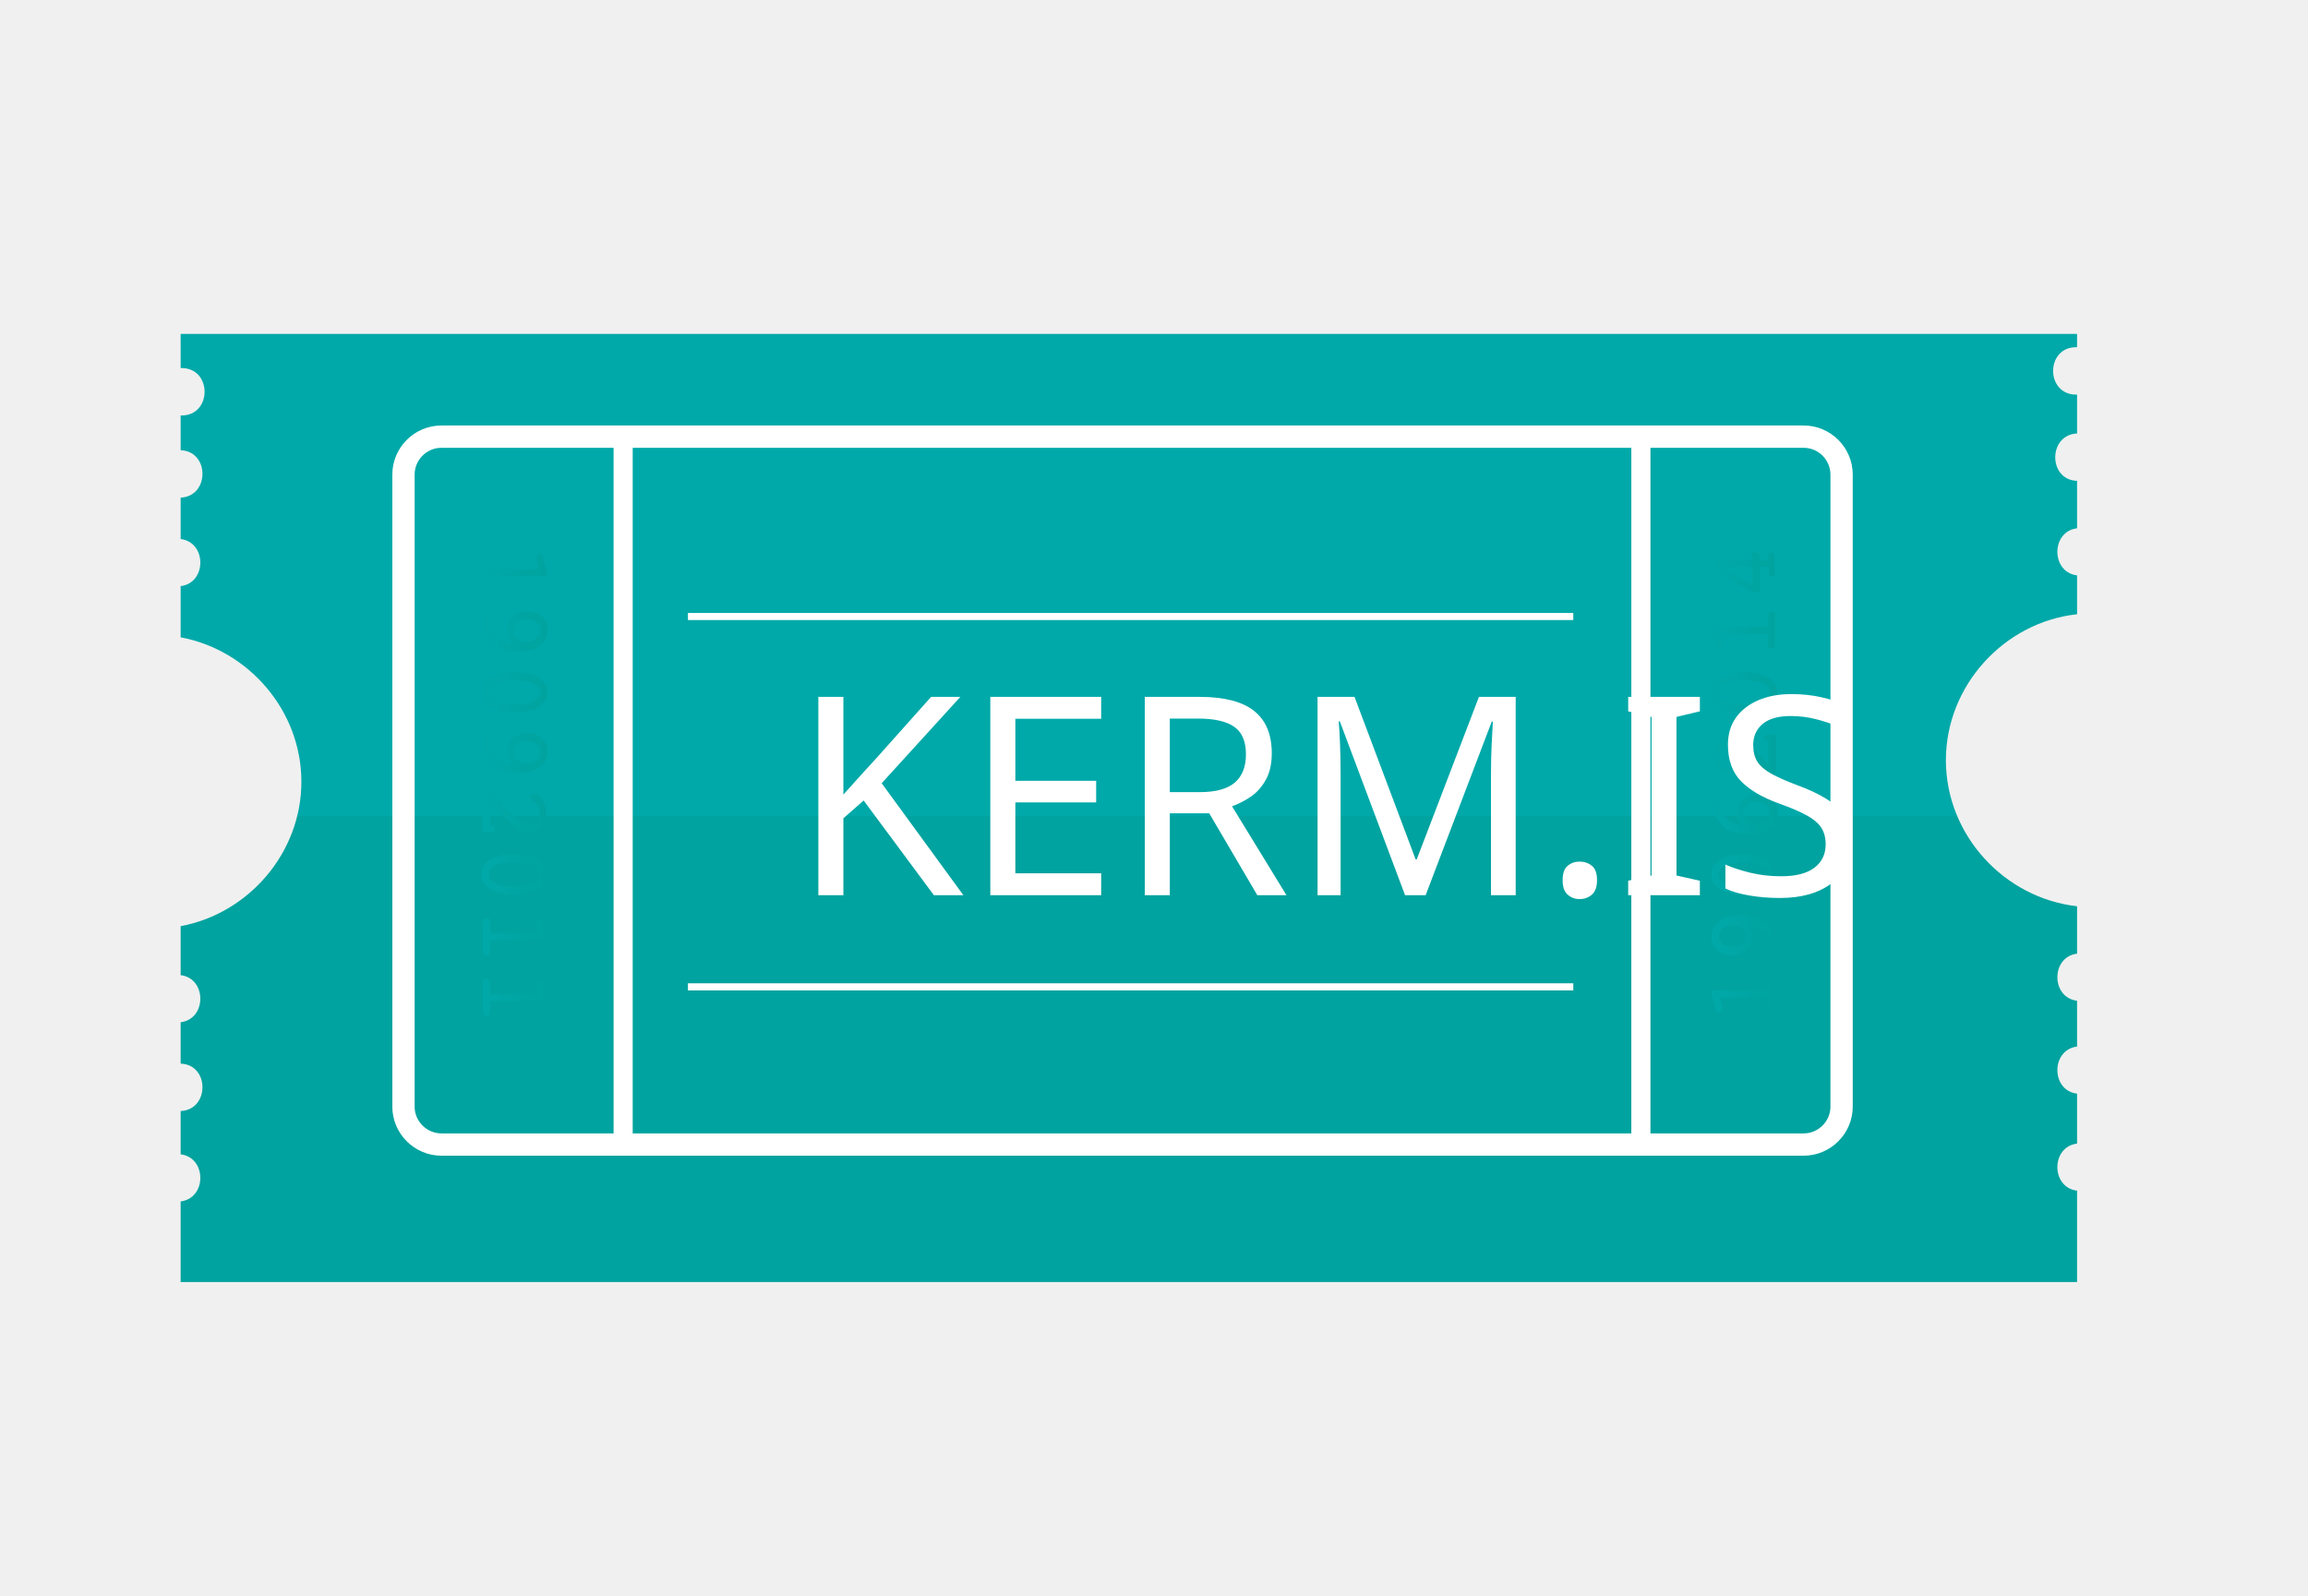
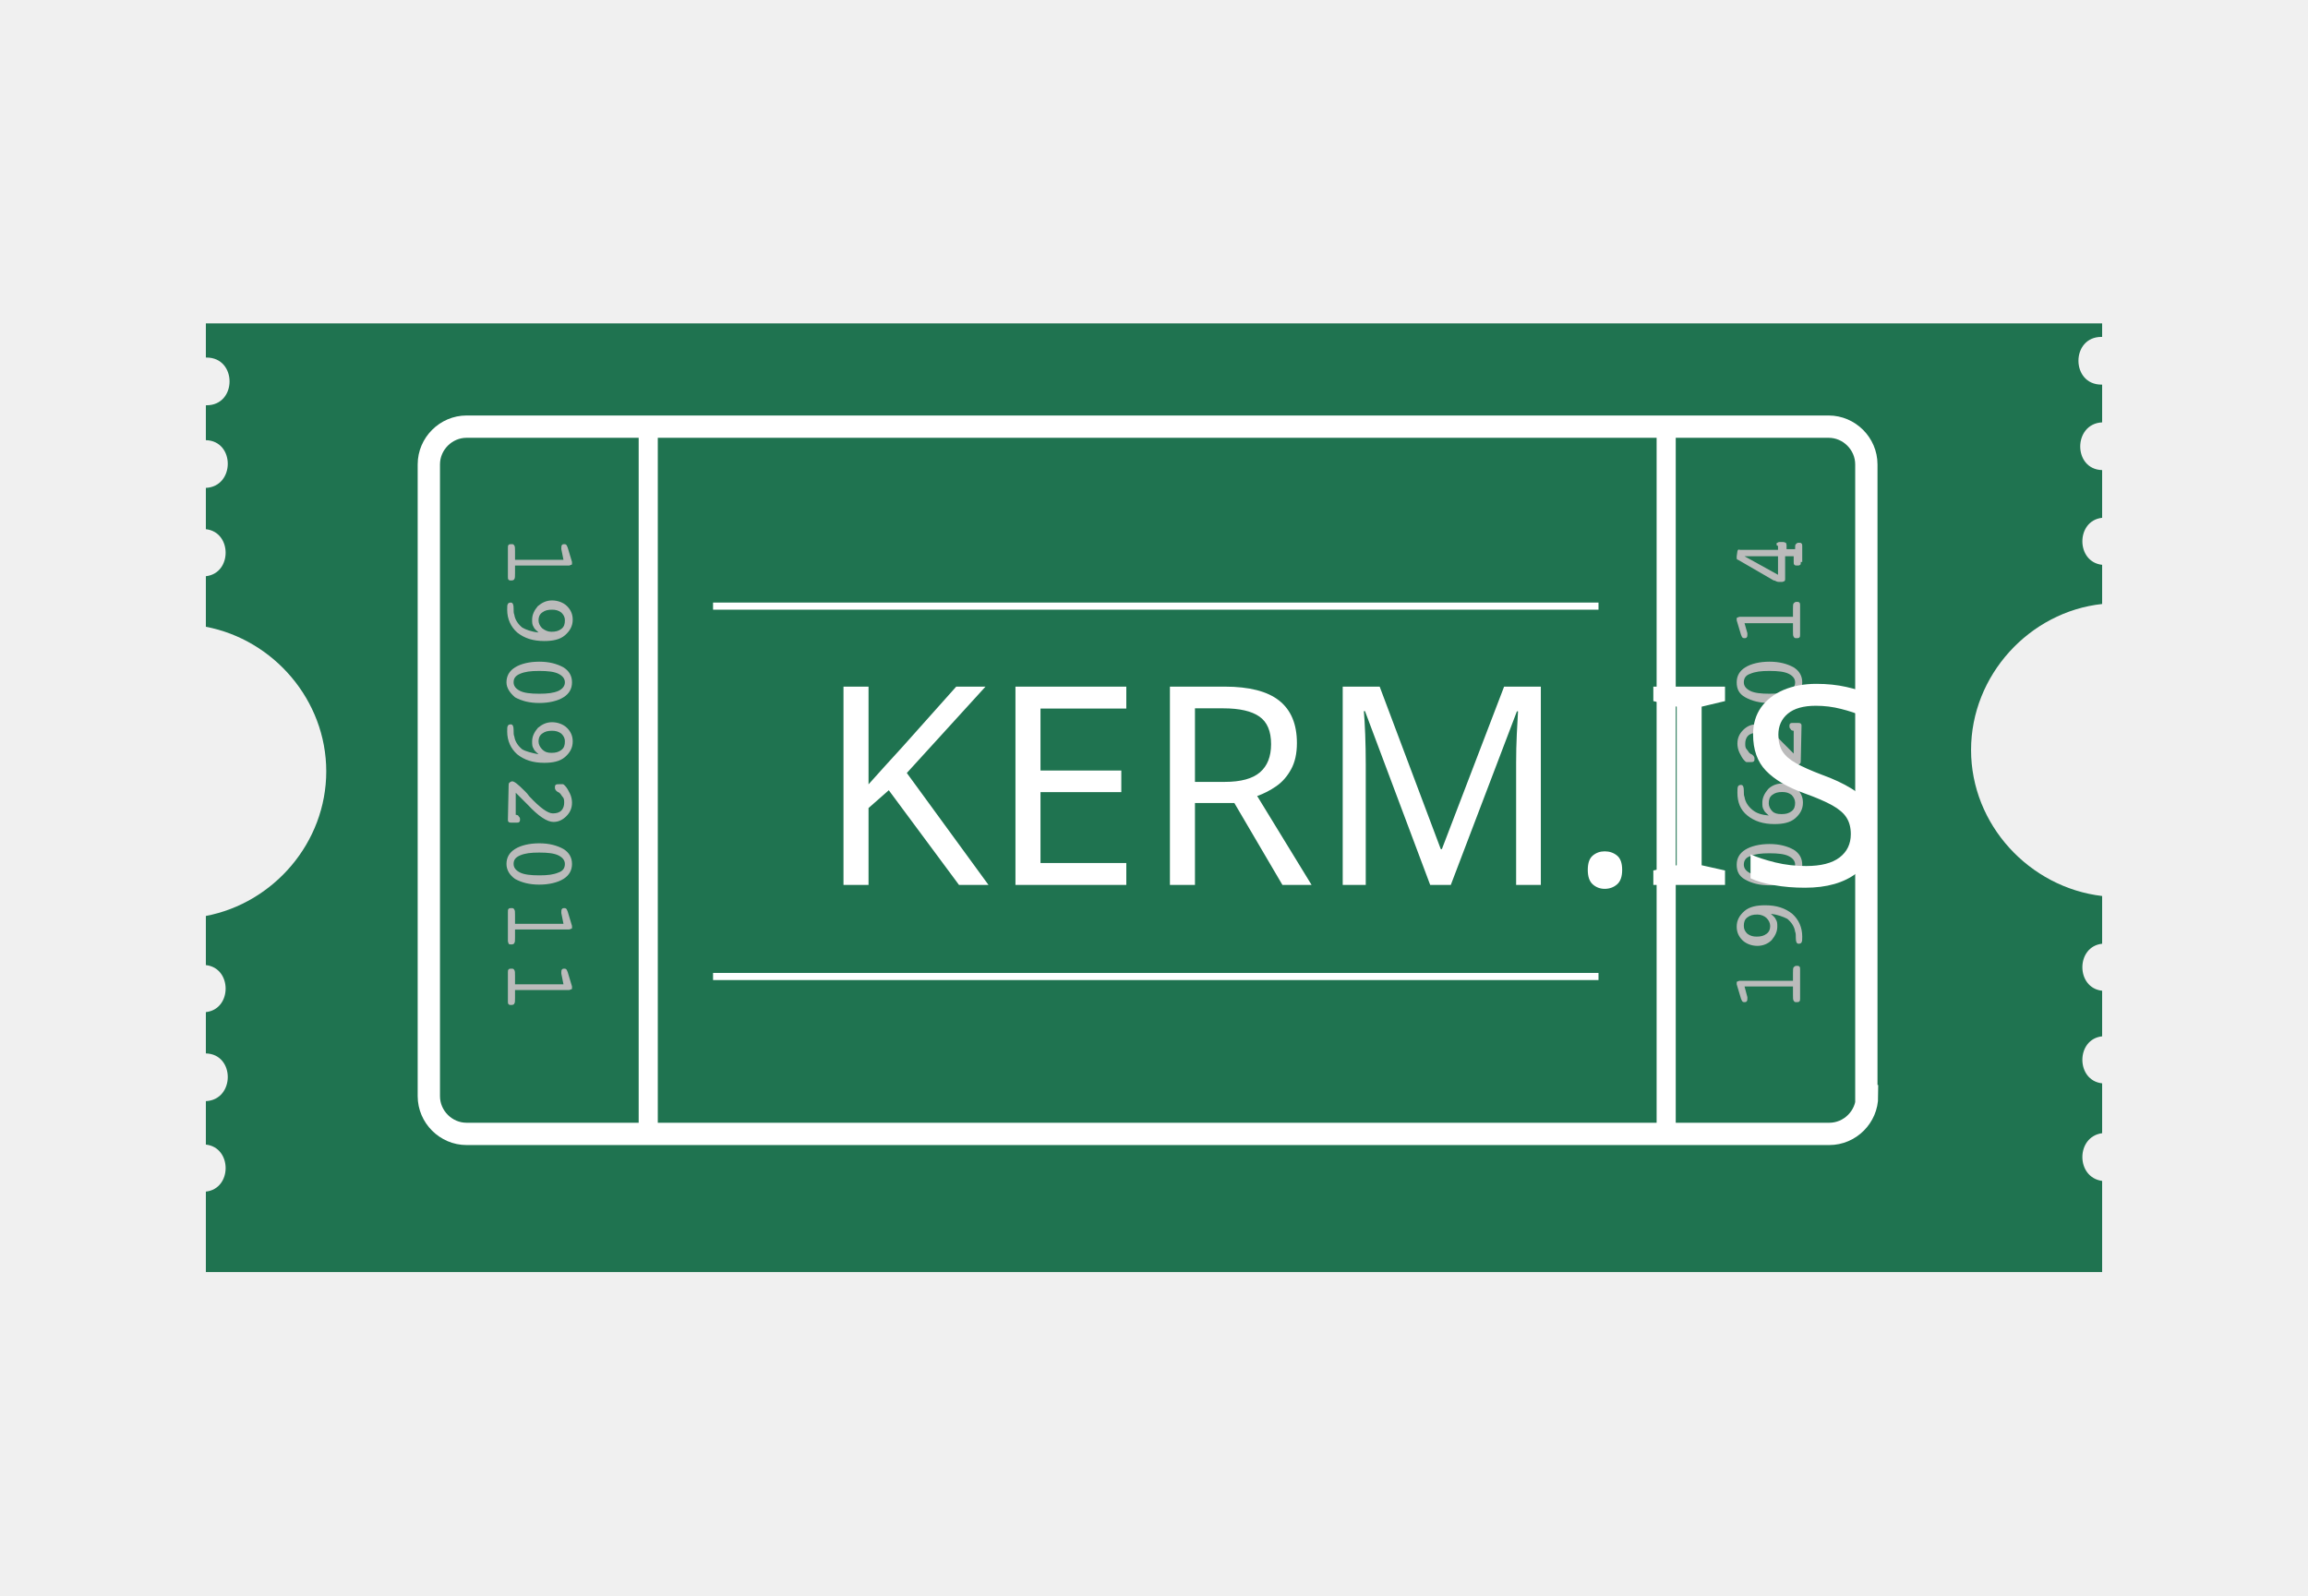
- <svg xmlns="http://www.w3.org/2000/svg" version="1.1" id="Layer_1" x="0px" y="0px" width="324px" height="224px" viewBox="137.14 309.445 324 224" enable-background="new 137.14 309.445 324 224" xml:space="preserve">
+ <svg xmlns="http://www.w3.org/2000/svg" version="1.1" id="Layer_1" x="0px" y="0px" viewBox="0 0 324 224" enable-background="new 0 0 324 224" xml:space="preserve">
  <g id="Layer_3">
    <g id="Laag_2">
-       <linearGradient id="SVGID_1_" gradientUnits="userSpaceOnUse" x1="295.47" y1="482.989" x2="295.47" y2="350.972" gradientTransform="matrix(1 0 0 -1 0.14 840.945)">
-         <stop offset="0.5" style="stop-color:#00A9A9" />
-         <stop offset="0.5" style="stop-color:#00A39F" />
-       </linearGradient>
-       <path fill="url(#SVGID_1_)" d="M428.72,470.006v-7.01c-3.683-0.444-3.683-6.167,0-6.611v-6.434c-3.683-0.444-3.683-6.167,0-6.611    v-6.656c-10.249-1.154-18.414-10.028-18.414-20.499s8.164-19.39,18.414-20.499v-5.458c-3.683-0.444-3.683-6.167,0-6.611v-6.656    c-4.082-0.133-4.082-6.478,0-6.655v-5.458c-0.044,0-0.089,0-0.133,0c-4.304,0-4.304-6.655,0-6.655c0.044,0,0.089,0,0.133,0v-1.864    H162.5v4.792c0.044,0,0.089,0,0.133,0c4.304,0,4.304,6.656,0,6.656c-0.044,0-0.089,0-0.133,0v4.881    c4.082,0.133,4.082,6.478,0,6.656v5.812c3.683,0.444,3.683,6.167,0,6.611v7.188c9.54,1.775,16.949,10.294,16.949,20.277    s-7.41,18.502-16.949,20.277v6.877c3.683,0.444,3.683,6.167,0,6.611v5.812c4.082,0.133,4.082,6.478,0,6.656v6.079    c3.683,0.444,3.683,6.167,0,6.611v11.314h266.22v-12.823C425.037,476.174,425.037,470.45,428.72,470.006z" />
+       <path fill="#1F7350" d="M295.1,159.1v-7c-3.7-0.4-3.7-6.2,0-6.6v-6.4c-3.7-0.4-3.7-6.2,0-6.6v-6.7c-10.2-1.2-18.4-10-18.4-20.5    s8.2-19.4,18.4-20.5v-5.5c-3.7-0.4-3.7-6.2,0-6.6v-6.7c-4.1-0.1-4.1-6.5,0-6.7V54c0,0-0.1,0-0.1,0c-4.3,0-4.3-6.7,0-6.7    c0,0,0.1,0,0.1,0v-1.9H28.9v4.8c0,0,0.1,0,0.1,0c4.3,0,4.3,6.7,0,6.7c0,0-0.1,0-0.1,0v4.9c4.1,0.1,4.1,6.5,0,6.7v5.8    c3.7,0.4,3.7,6.2,0,6.6V88c9.5,1.8,16.9,10.3,16.9,20.3s-7.4,18.5-16.9,20.3v6.9c3.7,0.4,3.7,6.2,0,6.6v5.8c4.1,0.1,4.1,6.5,0,6.7    v6.1c3.7,0.4,3.7,6.2,0,6.6v11.3h266.2v-12.8C291.4,165.3,291.4,159.6,295.1,159.1z" />
      <g>
-         <linearGradient id="SVGID_2_" gradientUnits="userSpaceOnUse" x1="204.822" y1="451.094" x2="213.829" y2="451.094" gradientTransform="matrix(1 0 0 -1 0.14 840.945)">
-           <stop offset="0" style="stop-color:#00A9A9" />
-           <stop offset="1" style="stop-color:#00A39F" />
-         </linearGradient>
-         <path fill="url(#SVGID_2_)" d="M212.416,387.966c0-0.044,0-0.089,0-0.133s0-0.044,0-0.089c0-0.133,0.044-0.266,0.133-0.355     c0.089-0.089,0.177-0.133,0.311-0.133c0.089,0,0.222,0.044,0.311,0.133s0.133,0.177,0.177,0.355l0.577,2.041     c0,0.044,0.044,0.089,0.044,0.133s0,0.089,0,0.133c0,0.089-0.044,0.177-0.133,0.222c-0.089,0.044-0.177,0.089-0.311,0.089h-7.587     v1.109c0,0.399-0.044,0.666-0.089,0.799c-0.044,0.133-0.177,0.177-0.399,0.177c-0.177,0-0.311-0.044-0.355-0.133     s-0.133-0.222-0.133-0.399v-4.126c0-0.177,0.044-0.311,0.133-0.399c0.089-0.089,0.222-0.133,0.355-0.133     c0.177,0,0.311,0.044,0.399,0.177c0.089,0.133,0.089,0.355,0.089,0.799v1.154h6.789L212.416,387.966z" />
-         <linearGradient id="SVGID_3_" gradientUnits="userSpaceOnUse" x1="204.644" y1="442.818" x2="213.873" y2="442.818" gradientTransform="matrix(1 0 0 -1 0.14 840.945)">
-           <stop offset="0" style="stop-color:#00A9A9" />
-           <stop offset="1" style="stop-color:#00A39F" />
-         </linearGradient>
-         <path fill="url(#SVGID_3_)" d="M209.177,399.724c-0.311-0.266-0.577-0.532-0.71-0.843c-0.177-0.311-0.222-0.621-0.222-0.976     c0-0.71,0.266-1.331,0.843-1.864c0.577-0.532,1.242-0.754,2.041-0.754c0.843,0,1.553,0.266,2.085,0.754s0.799,1.109,0.799,1.908     c0,0.887-0.355,1.642-1.109,2.174s-1.686,0.843-2.884,0.843c-1.597,0-2.84-0.399-3.816-1.198c-0.932-0.799-1.42-1.908-1.42-3.239     c0-0.444,0.044-0.71,0.089-0.843c0.044-0.133,0.177-0.222,0.355-0.222c0.311,0,0.444,0.266,0.444,0.843     c0,0.355,0.044,0.666,0.089,0.887c0.133,0.71,0.488,1.331,1.109,1.775C207.447,399.325,208.201,399.591,209.177,399.724z      M211.041,399.547c0.577,0,1.021-0.133,1.375-0.444c0.355-0.311,0.532-0.71,0.532-1.154s-0.177-0.799-0.488-1.109     c-0.355-0.266-0.799-0.399-1.331-0.399c-0.577,0-1.021,0.133-1.375,0.444c-0.355,0.311-0.532,0.666-0.532,1.109     c0,0.444,0.177,0.799,0.488,1.109C210.065,399.414,210.508,399.547,211.041,399.547z" />
-         <linearGradient id="SVGID_4_" gradientUnits="userSpaceOnUse" x1="204.6" y1="434.299" x2="213.828" y2="434.299" gradientTransform="matrix(1 0 0 -1 0.14 840.945)">
-           <stop offset="0" style="stop-color:#00A9A9" />
-           <stop offset="1" style="stop-color:#00A39F" />
-         </linearGradient>
-         <path fill="url(#SVGID_4_)" d="M204.74,406.646c0-0.887,0.399-1.553,1.242-2.085s1.952-0.754,3.372-0.754     s2.529,0.266,3.372,0.754c0.843,0.488,1.242,1.198,1.242,2.085s-0.399,1.553-1.242,2.085c-0.843,0.532-1.952,0.754-3.372,0.754     s-2.529-0.266-3.372-0.754C205.184,408.199,204.74,407.533,204.74,406.646z M212.949,406.646c0-0.532-0.311-0.932-0.932-1.242     c-0.621-0.311-1.509-0.444-2.662-0.444c-1.154,0-2.041,0.133-2.662,0.444s-0.932,0.71-0.932,1.242s0.311,0.932,0.932,1.242     c0.621,0.311,1.509,0.444,2.662,0.444c1.154,0,2.041-0.133,2.662-0.444C212.638,407.622,212.949,407.178,212.949,406.646z" />
-         <linearGradient id="SVGID_5_" gradientUnits="userSpaceOnUse" x1="204.644" y1="425.781" x2="213.873" y2="425.781" gradientTransform="matrix(1 0 0 -1 0.14 840.945)">
-           <stop offset="0" style="stop-color:#00A9A9" />
-           <stop offset="1" style="stop-color:#00A39F" />
-         </linearGradient>
-         <path fill="url(#SVGID_5_)" d="M209.177,416.762c-0.311-0.266-0.577-0.532-0.71-0.843c-0.177-0.311-0.222-0.621-0.222-0.976     c0-0.71,0.266-1.331,0.843-1.864c0.577-0.532,1.242-0.754,2.041-0.754c0.843,0,1.553,0.266,2.085,0.754s0.799,1.109,0.799,1.908     c0,0.887-0.355,1.642-1.109,2.174s-1.686,0.843-2.884,0.843c-1.597,0-2.84-0.399-3.816-1.198c-0.932-0.799-1.42-1.908-1.42-3.239     c0-0.444,0.044-0.71,0.089-0.843c0.044-0.133,0.177-0.222,0.355-0.222c0.311,0,0.444,0.266,0.444,0.843     c0,0.355,0.044,0.666,0.089,0.887c0.133,0.71,0.488,1.331,1.109,1.775C207.447,416.363,208.201,416.629,209.177,416.762z      M211.041,416.629c0.577,0,1.021-0.133,1.375-0.444c0.355-0.311,0.532-0.71,0.532-1.154s-0.177-0.799-0.488-1.109     c-0.355-0.266-0.799-0.399-1.331-0.399c-0.577,0-1.021,0.133-1.375,0.444s-0.532,0.666-0.532,1.109s0.177,0.799,0.488,1.109     C210.065,416.452,210.508,416.629,211.041,416.629z" />
-         <linearGradient id="SVGID_6_" gradientUnits="userSpaceOnUse" x1="204.734" y1="417.505" x2="213.696" y2="417.505" gradientTransform="matrix(1 0 0 -1 0.14 840.945)">
-           <stop offset="0" style="stop-color:#00A9A9" />
-           <stop offset="1" style="stop-color:#00A39F" />
-         </linearGradient>
-         <path fill="url(#SVGID_6_)" d="M204.962,421.288c0-0.266,0.044-0.444,0.133-0.532c0.089-0.089,0.266-0.177,0.444-0.177     c0.311,0,0.843,0.444,1.686,1.331l0.177,0.222c0.133,0.133,0.311,0.311,0.532,0.577c1.509,1.597,2.618,2.396,3.283,2.396     c0.488,0,0.887-0.133,1.198-0.444c0.311-0.266,0.444-0.666,0.444-1.109c0-0.311-0.044-0.577-0.177-0.843     s-0.266-0.488-0.488-0.621c-0.044-0.044-0.089-0.089-0.177-0.133c-0.311-0.177-0.444-0.355-0.444-0.577     c0-0.177,0.044-0.266,0.133-0.355c0.089-0.089,0.311-0.089,0.577-0.089c0.177,0,0.266,0,0.355,0.044s0.177,0.089,0.266,0.177     c0.266,0.311,0.532,0.666,0.666,1.109c0.177,0.444,0.266,0.887,0.266,1.331c0,0.754-0.266,1.42-0.754,1.908     c-0.488,0.532-1.109,0.754-1.819,0.754c-0.887,0-2.13-0.799-3.594-2.352c-0.355-0.399-0.666-0.71-0.887-0.932l-0.799-0.843v3.15     c0.177,0,0.355,0.089,0.444,0.177c0.089,0.089,0.177,0.222,0.177,0.355s-0.044,0.266-0.133,0.355     c-0.089,0.089-0.222,0.133-0.399,0.133c0,0-0.044,0-0.089,0c-0.044,0-0.044,0-0.089,0l-0.532-0.044     c-0.133,0-0.266-0.044-0.355-0.133s-0.133-0.177-0.133-0.266v-4.57h0.088V421.288z" />
-         <linearGradient id="SVGID_7_" gradientUnits="userSpaceOnUse" x1="204.6" y1="408.742" x2="213.828" y2="408.742" gradientTransform="matrix(1 0 0 -1 0.14 840.945)">
-           <stop offset="0" style="stop-color:#00A9A9" />
-           <stop offset="1" style="stop-color:#00A39F" />
-         </linearGradient>
-         <path fill="url(#SVGID_7_)" d="M204.74,432.203c0-0.887,0.399-1.553,1.242-2.085s1.952-0.754,3.372-0.754     s2.529,0.266,3.372,0.754c0.843,0.488,1.242,1.198,1.242,2.085s-0.399,1.553-1.242,2.085c-0.843,0.532-1.952,0.754-3.372,0.754     s-2.529-0.266-3.372-0.754C205.184,433.8,204.74,433.09,204.74,432.203z M212.949,432.203c0-0.532-0.311-0.932-0.932-1.242     c-0.621-0.311-1.509-0.444-2.662-0.444c-1.154,0-2.041,0.133-2.662,0.444s-0.932,0.71-0.932,1.242s0.311,0.932,0.932,1.242     c0.621,0.311,1.509,0.444,2.662,0.444c1.154,0,2.041-0.133,2.662-0.444C212.638,433.179,212.949,432.78,212.949,432.203z" />
-         <linearGradient id="SVGID_8_" gradientUnits="userSpaceOnUse" x1="204.822" y1="400.002" x2="213.829" y2="400.002" gradientTransform="matrix(1 0 0 -1 0.14 840.945)">
-           <stop offset="0" style="stop-color:#00A9A9" />
-           <stop offset="1" style="stop-color:#00A39F" />
-         </linearGradient>
-         <path fill="url(#SVGID_8_)" d="M212.416,439.08c0-0.044,0-0.089,0-0.133s0-0.044,0-0.089c0-0.133,0.044-0.266,0.133-0.355     c0.089-0.089,0.177-0.133,0.311-0.133c0.089,0,0.222,0.044,0.311,0.133s0.133,0.177,0.177,0.355l0.577,2.041     c0,0.044,0.044,0.089,0.044,0.133s0,0.089,0,0.133c0,0.089-0.044,0.177-0.133,0.222c-0.089,0.044-0.177,0.089-0.311,0.089h-7.587     v1.109c0,0.399-0.044,0.666-0.089,0.799c-0.044,0.133-0.177,0.177-0.399,0.177c-0.177,0-0.311-0.044-0.355-0.133     c-0.044-0.089-0.133-0.222-0.133-0.399v-4.171c0-0.177,0.044-0.311,0.133-0.399c0.089-0.089,0.222-0.133,0.355-0.133     c0.177,0,0.311,0.044,0.399,0.177c0.089,0.133,0.089,0.355,0.089,0.799v1.154h6.789L212.416,439.08z" />
-         <linearGradient id="SVGID_9_" gradientUnits="userSpaceOnUse" x1="204.822" y1="391.461" x2="213.829" y2="391.461" gradientTransform="matrix(1 0 0 -1 0.14 840.945)">
-           <stop offset="0" style="stop-color:#00A9A9" />
-           <stop offset="1" style="stop-color:#00A39F" />
-         </linearGradient>
-         <path fill="url(#SVGID_9_)" d="M212.416,447.599c0-0.044,0-0.089,0-0.133s0-0.044,0-0.089c0-0.133,0.044-0.266,0.133-0.355     c0.089-0.089,0.177-0.133,0.311-0.133c0.089,0,0.222,0.044,0.311,0.133s0.133,0.177,0.177,0.355l0.577,2.041     c0,0.044,0.044,0.089,0.044,0.133s0,0.089,0,0.133c0,0.089-0.044,0.177-0.133,0.222c-0.089,0.044-0.177,0.089-0.311,0.089h-7.587     v1.109c0,0.399-0.044,0.666-0.089,0.799c-0.044,0.133-0.177,0.177-0.399,0.177c-0.177,0-0.311-0.044-0.355-0.133     s-0.133-0.222-0.133-0.399v-4.126c0-0.177,0.044-0.311,0.133-0.399c0.089-0.089,0.222-0.133,0.355-0.133     c0.177,0,0.311,0.044,0.399,0.177c0.089,0.133,0.089,0.355,0.089,0.799v1.154h6.789L212.416,447.599z" />
+         <path fill="#BBBBBB" d="M78.8,77.1c0,0,0-0.1,0-0.1s0,0,0-0.1c0-0.1,0-0.3,0.1-0.4c0.1-0.1,0.2-0.1,0.3-0.1c0.1,0,0.2,0,0.3,0.1     s0.1,0.2,0.2,0.4l0.6,2c0,0,0,0.1,0,0.1s0,0.1,0,0.1c0,0.1,0,0.2-0.1,0.2c-0.1,0-0.2,0.1-0.3,0.1h-7.6v1.1c0,0.4,0,0.7-0.1,0.8     c0,0.1-0.2,0.2-0.4,0.2c-0.2,0-0.3,0-0.4-0.1s-0.1-0.2-0.1-0.4v-4.1c0-0.2,0-0.3,0.1-0.4c0.1-0.1,0.2-0.1,0.4-0.1     c0.2,0,0.3,0,0.4,0.2c0.1,0.1,0.1,0.4,0.1,0.8v1.2h6.8L78.8,77.1z" />
+         <path fill="#BBBBBB" d="M75.6,88.8c-0.3-0.3-0.6-0.5-0.7-0.8c-0.2-0.3-0.2-0.6-0.2-1c0-0.7,0.3-1.3,0.8-1.9     c0.6-0.5,1.2-0.8,2-0.8c0.8,0,1.6,0.3,2.1,0.8s0.8,1.1,0.8,1.9c0,0.9-0.4,1.6-1.1,2.2s-1.7,0.8-2.9,0.8c-1.6,0-2.8-0.4-3.8-1.2     c-0.9-0.8-1.4-1.9-1.4-3.2c0-0.4,0-0.7,0.1-0.8c0-0.1,0.2-0.2,0.4-0.2c0.3,0,0.4,0.3,0.4,0.8c0,0.4,0,0.7,0.1,0.9     c0.1,0.7,0.5,1.3,1.1,1.8C73.8,88.4,74.6,88.7,75.6,88.8z M77.4,88.7c0.6,0,1-0.1,1.4-0.4c0.4-0.3,0.5-0.7,0.5-1.2     s-0.2-0.8-0.5-1.1c-0.4-0.3-0.8-0.4-1.3-0.4c-0.6,0-1,0.1-1.4,0.4c-0.4,0.3-0.5,0.7-0.5,1.1c0,0.4,0.2,0.8,0.5,1.1     C76.5,88.5,76.9,88.7,77.4,88.7z" />
+         <path fill="#BBBBBB" d="M71.1,95.8c0-0.9,0.4-1.6,1.2-2.1s2-0.8,3.4-0.8s2.5,0.3,3.4,0.8c0.8,0.5,1.2,1.2,1.2,2.1     s-0.4,1.6-1.2,2.1c-0.8,0.5-2,0.8-3.4,0.8s-2.5-0.3-3.4-0.8C71.6,97.3,71.1,96.6,71.1,95.8z M79.3,95.8c0-0.5-0.3-0.9-0.9-1.2     c-0.6-0.3-1.5-0.4-2.7-0.4c-1.2,0-2,0.1-2.7,0.4s-0.9,0.7-0.9,1.2s0.3,0.9,0.9,1.2c0.6,0.3,1.5,0.4,2.7,0.4c1.2,0,2-0.1,2.7-0.4     C79,96.7,79.3,96.3,79.3,95.8z" />
+         <path fill="#BBBBBB" d="M75.6,105.9c-0.3-0.3-0.6-0.5-0.7-0.8c-0.2-0.3-0.2-0.6-0.2-1c0-0.7,0.3-1.3,0.8-1.9     c0.6-0.5,1.2-0.8,2-0.8c0.8,0,1.6,0.3,2.1,0.8s0.8,1.1,0.8,1.9c0,0.9-0.4,1.6-1.1,2.2s-1.7,0.8-2.9,0.8c-1.6,0-2.8-0.4-3.8-1.2     c-0.9-0.8-1.4-1.9-1.4-3.2c0-0.4,0-0.7,0.1-0.8c0-0.1,0.2-0.2,0.4-0.2c0.3,0,0.4,0.3,0.4,0.8c0,0.4,0,0.7,0.1,0.9     c0.1,0.7,0.5,1.3,1.1,1.8C73.8,105.5,74.6,105.7,75.6,105.9z M77.4,105.7c0.6,0,1-0.1,1.4-0.4c0.4-0.3,0.5-0.7,0.5-1.2     s-0.2-0.8-0.5-1.1c-0.4-0.3-0.8-0.4-1.3-0.4c-0.6,0-1,0.1-1.4,0.4s-0.5,0.7-0.5,1.1s0.2,0.8,0.5,1.1     C76.5,105.6,76.9,105.7,77.4,105.7z" />
+         <path fill="#BBBBBB" d="M71.4,110.4c0-0.3,0-0.4,0.1-0.5c0.1-0.1,0.3-0.2,0.4-0.2c0.3,0,0.8,0.4,1.7,1.3l0.2,0.2     c0.1,0.1,0.3,0.3,0.5,0.6c1.5,1.6,2.6,2.4,3.3,2.4c0.5,0,0.9-0.1,1.2-0.4c0.3-0.3,0.4-0.7,0.4-1.1c0-0.3,0-0.6-0.2-0.8     s-0.3-0.5-0.5-0.6c0,0-0.1-0.1-0.2-0.1c-0.3-0.2-0.4-0.4-0.4-0.6c0-0.2,0-0.3,0.1-0.4c0.1-0.1,0.3-0.1,0.6-0.1c0.2,0,0.3,0,0.4,0     s0.2,0.1,0.3,0.2c0.3,0.3,0.5,0.7,0.7,1.1c0.2,0.4,0.3,0.9,0.3,1.3c0,0.8-0.3,1.4-0.8,1.9c-0.5,0.5-1.1,0.8-1.8,0.8     c-0.9,0-2.1-0.8-3.6-2.4c-0.4-0.4-0.7-0.7-0.9-0.9l-0.8-0.8v3.1c0.2,0,0.4,0.1,0.4,0.2c0.1,0.1,0.2,0.2,0.2,0.4s0,0.3-0.1,0.4     c-0.1,0.1-0.2,0.1-0.4,0.1c0,0,0,0-0.1,0c0,0,0,0-0.1,0l-0.5,0c-0.1,0-0.3,0-0.4-0.1s-0.1-0.2-0.1-0.3L71.4,110.4L71.4,110.4     L71.4,110.4L71.4,110.4z" />
+         <path fill="#BBBBBB" d="M71.1,121.3c0-0.9,0.4-1.6,1.2-2.1s2-0.8,3.4-0.8s2.5,0.3,3.4,0.8c0.8,0.5,1.2,1.2,1.2,2.1     s-0.4,1.6-1.2,2.1c-0.8,0.5-2,0.8-3.4,0.8s-2.5-0.3-3.4-0.8C71.6,122.9,71.1,122.2,71.1,121.3z M79.3,121.3     c0-0.5-0.3-0.9-0.9-1.2c-0.6-0.3-1.5-0.4-2.7-0.4c-1.2,0-2,0.1-2.7,0.4s-0.9,0.7-0.9,1.2s0.3,0.9,0.9,1.2     c0.6,0.3,1.5,0.4,2.7,0.4c1.2,0,2-0.1,2.7-0.4C79,122.3,79.3,121.9,79.3,121.3z" />
+         <path fill="#BBBBBB" d="M78.8,128.2c0,0,0-0.1,0-0.1s0,0,0-0.1c0-0.1,0-0.3,0.1-0.4c0.1-0.1,0.2-0.1,0.3-0.1c0.1,0,0.2,0,0.3,0.1     s0.1,0.2,0.2,0.4l0.6,2c0,0,0,0.1,0,0.1s0,0.1,0,0.1c0,0.1,0,0.2-0.1,0.2c-0.1,0-0.2,0.1-0.3,0.1h-7.6v1.1c0,0.4,0,0.7-0.1,0.8     c0,0.1-0.2,0.2-0.4,0.2c-0.2,0-0.3,0-0.4-0.1c0-0.1-0.1-0.2-0.1-0.4V128c0-0.2,0-0.3,0.1-0.4c0.1-0.1,0.2-0.1,0.4-0.1     c0.2,0,0.3,0,0.4,0.2c0.1,0.1,0.1,0.4,0.1,0.8v1.2h6.8L78.8,128.2z" />
+         <path fill="#BBBBBB" d="M78.8,136.7c0,0,0-0.1,0-0.1s0,0,0-0.1c0-0.1,0-0.3,0.1-0.4c0.1-0.1,0.2-0.1,0.3-0.1c0.1,0,0.2,0,0.3,0.1     s0.1,0.2,0.2,0.4l0.6,2c0,0,0,0.1,0,0.1s0,0.1,0,0.1c0,0.1,0,0.2-0.1,0.2c-0.1,0-0.2,0.1-0.3,0.1h-7.6v1.1c0,0.4,0,0.7-0.1,0.8     c0,0.1-0.2,0.2-0.4,0.2c-0.2,0-0.3,0-0.4-0.1s-0.1-0.2-0.1-0.4v-4.1c0-0.2,0-0.3,0.1-0.4c0.1-0.1,0.2-0.1,0.4-0.1     c0.2,0,0.3,0,0.4,0.2c0.1,0.1,0.1,0.4,0.1,0.8v1.2h6.8L78.8,136.7z" />
      </g>
      <g>
-         <linearGradient id="SVGID_10_" gradientUnits="userSpaceOnUse" x1="377.244" y1="391.904" x2="386.163" y2="391.904" gradientTransform="matrix(1 0 0 -1 0.14 840.945)">
-           <stop offset="0" style="stop-color:#00A9A9" />
-           <stop offset="1" style="stop-color:#00A39F" />
-         </linearGradient>
-         <path fill="url(#SVGID_10_)" d="M378.937,450.927c0,0.044,0,0.089,0,0.133s0,0.044,0,0.089c0,0.133-0.044,0.266-0.133,0.355     s-0.177,0.133-0.311,0.133c-0.089,0-0.222-0.044-0.311-0.133s-0.133-0.177-0.177-0.355l-0.577-2.041     c0-0.044-0.044-0.089-0.044-0.133s0-0.089,0-0.133c0-0.089,0.044-0.177,0.133-0.222s0.177-0.089,0.311-0.089h7.499v-1.109     c0-0.399,0.044-0.666,0.089-0.799c0.089-0.089,0.177-0.177,0.399-0.177c0.177,0,0.311,0.044,0.355,0.133s0.133,0.222,0.133,0.399     v4.126c0,0.177-0.044,0.311-0.133,0.399s-0.222,0.133-0.355,0.133c-0.177,0-0.311-0.044-0.399-0.177     c-0.089-0.089-0.089-0.355-0.089-0.799v-1.154h-6.789L378.937,450.927z" />
-         <linearGradient id="SVGID_11_" gradientUnits="userSpaceOnUse" x1="377.244" y1="400.178" x2="386.473" y2="400.178" gradientTransform="matrix(1 0 0 -1 0.14 840.945)">
-           <stop offset="0" style="stop-color:#00A9A9" />
-           <stop offset="1" style="stop-color:#00A39F" />
-         </linearGradient>
-         <path fill="url(#SVGID_11_)" d="M382.22,439.169c0.311,0.266,0.577,0.532,0.71,0.843c0.177,0.311,0.222,0.621,0.222,0.976     c0,0.71-0.266,1.331-0.843,1.864c-0.532,0.532-1.242,0.754-2.041,0.754c-0.843,0-1.553-0.266-2.085-0.754     s-0.799-1.109-0.799-1.908c0-0.887,0.355-1.642,1.109-2.174c0.71-0.577,1.686-0.843,2.884-0.843c1.597,0,2.84,0.399,3.816,1.198     c0.932,0.799,1.42,1.908,1.42,3.239c0,0.444-0.044,0.71-0.089,0.843c-0.044,0.133-0.177,0.222-0.355,0.222     c-0.311,0-0.444-0.266-0.444-0.843c0-0.355-0.044-0.666-0.089-0.887c-0.133-0.71-0.488-1.331-1.109-1.775     C383.951,439.568,383.152,439.302,382.22,439.169z M380.357,439.302c-0.577,0-1.021,0.133-1.375,0.444     c-0.355,0.311-0.532,0.71-0.532,1.154s0.177,0.799,0.488,1.109c0.355,0.266,0.799,0.399,1.331,0.399     c0.577,0,1.02-0.133,1.375-0.444s0.532-0.666,0.532-1.109s-0.177-0.799-0.488-1.109     C381.288,439.48,380.845,439.302,380.357,439.302z" />
-         <linearGradient id="SVGID_12_" gradientUnits="userSpaceOnUse" x1="377.245" y1="408.698" x2="386.473" y2="408.698" gradientTransform="matrix(1 0 0 -1 0.14 840.945)">
-           <stop offset="0" style="stop-color:#00A9A9" />
-           <stop offset="1" style="stop-color:#00A39F" />
-         </linearGradient>
-         <path fill="url(#SVGID_12_)" d="M386.613,432.247c0,0.887-0.399,1.553-1.242,2.085c-0.843,0.532-1.952,0.754-3.372,0.754     s-2.529-0.266-3.372-0.754s-1.242-1.198-1.242-2.085s0.399-1.553,1.242-2.085s1.952-0.754,3.372-0.754s2.529,0.266,3.372,0.754     C386.214,430.65,386.613,431.36,386.613,432.247z M378.404,432.247c0,0.532,0.311,0.932,0.932,1.242     c0.621,0.311,1.509,0.444,2.662,0.444s2.041-0.133,2.662-0.444s0.932-0.71,0.932-1.242s-0.311-0.932-0.932-1.242     c-0.621-0.311-1.509-0.444-2.662-0.444s-2.041,0.133-2.662,0.444C378.715,431.271,378.404,431.715,378.404,432.247z" />
-         <linearGradient id="SVGID_13_" gradientUnits="userSpaceOnUse" x1="377.421" y1="417.217" x2="386.561" y2="417.217" gradientTransform="matrix(1 0 0 -1 0.14 840.945)">
-           <stop offset="0" style="stop-color:#00A9A9" />
-           <stop offset="1" style="stop-color:#00A39F" />
-         </linearGradient>
-         <path fill="url(#SVGID_13_)" d="M381.865,425.37c-0.311-0.266-0.577-0.532-0.71-0.843c-0.177-0.311-0.222-0.621-0.222-1.021     c0-0.71,0.266-1.331,0.843-1.864c0.532-0.532,1.242-0.754,2.041-0.754c0.843,0,1.553,0.266,2.085,0.754s0.799,1.109,0.799,1.908     c0,0.932-0.355,1.642-1.065,2.174s-1.686,0.843-2.884,0.843c-1.553,0-2.84-0.399-3.771-1.198c-0.976-0.799-1.42-1.864-1.42-3.195     c0-0.444,0.044-0.754,0.089-0.887c0.044-0.133,0.177-0.222,0.355-0.222c0.311,0,0.444,0.266,0.444,0.799     c0,0.355,0.044,0.666,0.089,0.887c0.133,0.71,0.488,1.331,1.109,1.775S380.889,425.237,381.865,425.37z M383.684,425.193     c0.577,0,1.021-0.133,1.375-0.444c0.355-0.311,0.532-0.666,0.532-1.154c0-0.444-0.177-0.799-0.488-1.109     c-0.355-0.266-0.799-0.444-1.331-0.444c-0.577,0-1.021,0.133-1.375,0.444c-0.355,0.311-0.532,0.666-0.532,1.154     c0,0.444,0.177,0.799,0.488,1.109C382.753,425.059,383.152,425.193,383.684,425.193z" />
-         <linearGradient id="SVGID_14_" gradientUnits="userSpaceOnUse" x1="377.377" y1="425.514" x2="386.339" y2="425.514" gradientTransform="matrix(1 0 0 -1 0.14 840.945)">
-           <stop offset="0" style="stop-color:#00A9A9" />
-           <stop offset="1" style="stop-color:#00A39F" />
-         </linearGradient>
-         <path fill="url(#SVGID_14_)" d="M386.391,417.605c0,0.266-0.044,0.444-0.133,0.532c-0.089,0.133-0.266,0.177-0.444,0.177     c-0.311,0-0.843-0.444-1.686-1.331l-0.177-0.222c-0.133-0.133-0.311-0.311-0.532-0.577c-1.509-1.597-2.618-2.396-3.283-2.396     c-0.488,0-0.887,0.133-1.198,0.444c-0.311,0.266-0.444,0.666-0.444,1.109c0,0.311,0.044,0.577,0.177,0.843     s0.266,0.488,0.488,0.621c0.044,0.044,0.089,0.089,0.177,0.133c0.311,0.177,0.444,0.355,0.444,0.577     c0,0.177-0.044,0.266-0.133,0.355c-0.089,0.089-0.311,0.089-0.577,0.089c-0.177,0-0.266,0-0.355-0.044     c-0.089-0.044-0.177-0.089-0.266-0.177c-0.266-0.311-0.532-0.666-0.666-1.109c-0.177-0.444-0.266-0.887-0.266-1.331     c0-0.754,0.266-1.42,0.754-1.908c0.488-0.532,1.109-0.754,1.819-0.754c0.887,0,2.13,0.799,3.594,2.352     c0.355,0.399,0.666,0.71,0.887,0.932l0.799,0.843v-3.195c-0.177,0-0.355-0.089-0.444-0.177c-0.089-0.089-0.177-0.222-0.177-0.355     s0.044-0.266,0.133-0.355c0.089-0.089,0.222-0.133,0.399-0.133c0,0,0.044,0,0.089,0s0.044,0,0.089,0l0.532,0.044     c0.133,0,0.266,0.044,0.355,0.133c0.089,0.089,0.133,0.177,0.133,0.266v4.614H386.391z" />
-         <linearGradient id="SVGID_15_" gradientUnits="userSpaceOnUse" x1="377.245" y1="434.299" x2="386.473" y2="434.299" gradientTransform="matrix(1 0 0 -1 0.14 840.945)">
-           <stop offset="0" style="stop-color:#00A9A9" />
-           <stop offset="1" style="stop-color:#00A39F" />
-         </linearGradient>
-         <path fill="url(#SVGID_15_)" d="M386.613,406.646c0,0.887-0.399,1.553-1.242,2.085c-0.843,0.532-1.952,0.754-3.372,0.754     s-2.529-0.266-3.372-0.754s-1.242-1.198-1.242-2.085s0.399-1.553,1.242-2.085s1.952-0.754,3.372-0.754s2.529,0.266,3.372,0.754     C386.214,405.049,386.613,405.803,386.613,406.646z M378.404,406.646c0,0.532,0.311,0.932,0.932,1.242     c0.621,0.311,1.509,0.444,2.662,0.444s2.041-0.133,2.662-0.444s0.932-0.71,0.932-1.242s-0.311-0.932-0.932-1.242     c-0.621-0.311-1.509-0.444-2.662-0.444s-2.041,0.133-2.662,0.444C378.715,405.714,378.404,406.113,378.404,406.646z" />
-         <linearGradient id="SVGID_16_" gradientUnits="userSpaceOnUse" x1="377.244" y1="443.017" x2="386.163" y2="443.017" gradientTransform="matrix(1 0 0 -1 0.14 840.945)">
-           <stop offset="0" style="stop-color:#00A9A9" />
-           <stop offset="1" style="stop-color:#00A39F" />
-         </linearGradient>
-         <path fill="url(#SVGID_16_)" d="M378.937,399.813c0,0.044,0,0.089,0,0.133s0,0.044,0,0.089c0,0.133-0.044,0.266-0.133,0.355     s-0.177,0.133-0.311,0.133c-0.089,0-0.222-0.044-0.311-0.133s-0.133-0.177-0.177-0.355l-0.577-2.041     c0-0.044-0.044-0.089-0.044-0.133s0-0.089,0-0.133c0-0.089,0.044-0.177,0.133-0.222s0.177-0.089,0.311-0.089h7.499v-1.109     c0-0.399,0.044-0.666,0.089-0.799c0.089-0.089,0.177-0.177,0.399-0.177c0.177,0,0.311,0.044,0.355,0.133s0.133,0.222,0.133,0.399     v4.126c0,0.177-0.044,0.311-0.133,0.399s-0.222,0.133-0.355,0.133c-0.177,0-0.311-0.044-0.399-0.177     c-0.089-0.089-0.089-0.355-0.089-0.799v-1.065h-6.789L378.937,399.813z" />
-         <linearGradient id="SVGID_17_" gradientUnits="userSpaceOnUse" x1="377.287" y1="451.159" x2="386.251" y2="451.159" gradientTransform="matrix(1 0 0 -1 0.14 840.945)">
-           <stop offset="0" style="stop-color:#00A9A9" />
-           <stop offset="1" style="stop-color:#00A39F" />
-         </linearGradient>
-         <path fill="url(#SVGID_17_)" d="M386.391,389.785c0,0.222-0.044,0.355-0.089,0.444c-0.089,0.089-0.222,0.133-0.399,0.133     s-0.266-0.044-0.355-0.133c-0.089-0.089-0.133-0.222-0.133-0.399v-0.799h-1.154v3.239c0,0.133-0.044,0.222-0.089,0.266     c-0.089,0.044-0.177,0.089-0.311,0.089h-0.488c-0.177,0-0.399-0.089-0.577-0.222c-0.044-0.044-0.089-0.044-0.089-0.044     l-5.014-2.884c-0.133-0.044-0.177-0.133-0.222-0.177s-0.044-0.089-0.044-0.177c0-0.044,0-0.089,0-0.133v-0.044l0.089-0.71     c0-0.044,0.044-0.133,0.089-0.177s0.133-0.044,0.266-0.044h5.28v-0.355c0-0.089-0.044-0.177-0.133-0.222     s-0.133-0.133-0.133-0.177c0-0.089,0.044-0.177,0.089-0.222s0.133-0.089,0.266-0.089c0.044,0,0.089,0,0.133,0     s0.089,0,0.089,0.044l0.266,0.044c0.177,0.044,0.266,0.089,0.355,0.133c0.044,0.044,0.089,0.177,0.089,0.311v0.577h1.154v-0.222     c0-0.311,0.044-0.488,0.089-0.621c0.089-0.089,0.177-0.177,0.355-0.177c0.177,0,0.311,0.044,0.355,0.133     c0.089,0.089,0.133,0.222,0.133,0.399v2.219h0.133V389.785z M383.196,389.031h-4.703l4.703,2.618V389.031z" />
+         <path fill="#BBBBBB" d="M245.3,140c0,0,0,0.1,0,0.1s0,0,0,0.1c0,0.1,0,0.3-0.1,0.4s-0.2,0.1-0.3,0.1c-0.1,0-0.2,0-0.3-0.1     s-0.1-0.2-0.2-0.4l-0.6-2c0,0,0-0.1,0-0.1s0-0.1,0-0.1c0-0.1,0-0.2,0.1-0.2s0.2-0.1,0.3-0.1h7.5v-1.1c0-0.4,0-0.7,0.1-0.8     c0.1-0.1,0.2-0.2,0.4-0.2c0.2,0,0.3,0,0.4,0.1s0.1,0.2,0.1,0.4v4.1c0,0.2,0,0.3-0.1,0.4s-0.2,0.1-0.4,0.1c-0.2,0-0.3,0-0.4-0.2     c-0.1-0.1-0.1-0.4-0.1-0.8v-1.2h-6.8L245.3,140z" />
+         <path fill="#BBBBBB" d="M248.6,128.3c0.3,0.3,0.6,0.5,0.7,0.8c0.2,0.3,0.2,0.6,0.2,1c0,0.7-0.3,1.3-0.8,1.9     c-0.5,0.5-1.2,0.8-2,0.8c-0.8,0-1.6-0.3-2.1-0.8s-0.8-1.1-0.8-1.9c0-0.9,0.4-1.6,1.1-2.2c0.7-0.6,1.7-0.8,2.9-0.8     c1.6,0,2.8,0.4,3.8,1.2c0.9,0.8,1.4,1.9,1.4,3.2c0,0.4,0,0.7-0.1,0.8c0,0.1-0.2,0.2-0.4,0.2c-0.3,0-0.4-0.3-0.4-0.8     c0-0.4,0-0.7-0.1-0.9c-0.1-0.7-0.5-1.3-1.1-1.8C250.3,128.7,249.5,128.4,248.6,128.3z M246.7,128.4c-0.6,0-1,0.1-1.4,0.4     c-0.4,0.3-0.5,0.7-0.5,1.2s0.2,0.8,0.5,1.1c0.4,0.3,0.8,0.4,1.3,0.4c0.6,0,1-0.1,1.4-0.4s0.5-0.7,0.5-1.1s-0.2-0.8-0.5-1.1     C247.7,128.6,247.2,128.4,246.7,128.4z" />
+         <path fill="#BBBBBB" d="M253,121.4c0,0.9-0.4,1.6-1.2,2.1c-0.8,0.5-2,0.8-3.4,0.8s-2.5-0.3-3.4-0.8s-1.2-1.2-1.2-2.1     s0.4-1.6,1.2-2.1s2-0.8,3.4-0.8s2.5,0.3,3.4,0.8C252.6,119.8,253,120.5,253,121.4z M244.8,121.4c0,0.5,0.3,0.9,0.9,1.2     c0.6,0.3,1.5,0.4,2.7,0.4s2-0.1,2.7-0.4s0.9-0.7,0.9-1.2s-0.3-0.9-0.9-1.2c-0.6-0.3-1.5-0.4-2.7-0.4s-2,0.1-2.7,0.4     C245.1,120.4,244.8,120.8,244.8,121.4z" />
+         <path fill="#BBBBBB" d="M248.3,114.5c-0.3-0.3-0.6-0.5-0.7-0.8c-0.2-0.3-0.2-0.6-0.2-1c0-0.7,0.3-1.3,0.8-1.9     c0.5-0.5,1.2-0.8,2-0.8c0.8,0,1.6,0.3,2.1,0.8s0.8,1.1,0.8,1.9c0,0.9-0.4,1.6-1.1,2.2s-1.7,0.8-2.9,0.8c-1.6,0-2.8-0.4-3.8-1.2     c-1-0.8-1.4-1.9-1.4-3.2c0-0.4,0-0.8,0.1-0.9c0-0.1,0.2-0.2,0.4-0.2c0.3,0,0.4,0.3,0.4,0.8c0,0.4,0,0.7,0.1,0.9     c0.1,0.7,0.5,1.3,1.1,1.8S247.3,114.4,248.3,114.5z M250.1,114.3c0.6,0,1-0.1,1.4-0.4c0.4-0.3,0.5-0.7,0.5-1.2     c0-0.4-0.2-0.8-0.5-1.1c-0.4-0.3-0.8-0.4-1.3-0.4c-0.6,0-1,0.1-1.4,0.4c-0.4,0.3-0.5,0.7-0.5,1.2c0,0.4,0.2,0.8,0.5,1.1     C249.1,114.2,249.5,114.3,250.1,114.3z" />
+         <path fill="#BBBBBB" d="M252.8,106.7c0,0.3,0,0.4-0.1,0.5c-0.1,0.1-0.3,0.2-0.4,0.2c-0.3,0-0.8-0.4-1.7-1.3l-0.2-0.2     c-0.1-0.1-0.3-0.3-0.5-0.6c-1.5-1.6-2.6-2.4-3.3-2.4c-0.5,0-0.9,0.1-1.2,0.4c-0.3,0.3-0.4,0.7-0.4,1.1c0,0.3,0,0.6,0.2,0.8     s0.3,0.5,0.5,0.6c0,0,0.1,0.1,0.2,0.1c0.3,0.2,0.4,0.4,0.4,0.6c0,0.2,0,0.3-0.1,0.4c-0.1,0.1-0.3,0.1-0.6,0.1c-0.2,0-0.3,0-0.4,0     c-0.1,0-0.2-0.1-0.3-0.2c-0.3-0.3-0.5-0.7-0.7-1.1c-0.2-0.4-0.3-0.9-0.3-1.3c0-0.8,0.3-1.4,0.8-1.9c0.5-0.5,1.1-0.8,1.8-0.8     c0.9,0,2.1,0.8,3.6,2.4c0.4,0.4,0.7,0.7,0.9,0.9l0.8,0.8v-3.2c-0.2,0-0.4-0.1-0.4-0.2c-0.1-0.1-0.2-0.2-0.2-0.4s0-0.3,0.1-0.4     c0.1-0.1,0.2-0.1,0.4-0.1c0,0,0,0,0.1,0s0,0,0.1,0l0.5,0c0.1,0,0.3,0,0.4,0.1c0.1,0.1,0.1,0.2,0.1,0.3L252.8,106.7L252.8,106.7z" />
+         <path fill="#BBBBBB" d="M253,95.8c0,0.9-0.4,1.6-1.2,2.1c-0.8,0.5-2,0.8-3.4,0.8s-2.5-0.3-3.4-0.8s-1.2-1.2-1.2-2.1     s0.4-1.6,1.2-2.1s2-0.8,3.4-0.8s2.5,0.3,3.4,0.8C252.6,94.2,253,94.9,253,95.8z M244.8,95.8c0,0.5,0.3,0.9,0.9,1.2     c0.6,0.3,1.5,0.4,2.7,0.4s2-0.1,2.7-0.4s0.9-0.7,0.9-1.2s-0.3-0.9-0.9-1.2c-0.6-0.3-1.5-0.4-2.7-0.4s-2,0.1-2.7,0.4     C245.1,94.8,244.8,95.2,244.8,95.8z" />
+         <path fill="#BBBBBB" d="M245.3,88.9c0,0,0,0.1,0,0.1s0,0,0,0.1c0,0.1,0,0.3-0.1,0.4s-0.2,0.1-0.3,0.1c-0.1,0-0.2,0-0.3-0.1     s-0.1-0.2-0.2-0.4l-0.6-2c0,0,0-0.1,0-0.1s0-0.1,0-0.1c0-0.1,0-0.2,0.1-0.2s0.2-0.1,0.3-0.1h7.5v-1.1c0-0.4,0-0.7,0.1-0.8     c0.1-0.1,0.2-0.2,0.4-0.2c0.2,0,0.3,0,0.4,0.1s0.1,0.2,0.1,0.4v4.1c0,0.2,0,0.3-0.1,0.4s-0.2,0.1-0.4,0.1c-0.2,0-0.3,0-0.4-0.2     c-0.1-0.1-0.1-0.4-0.1-0.8v-1.1h-6.8L245.3,88.9z" />
+         <path fill="#BBBBBB" d="M252.8,78.9c0,0.2,0,0.4-0.1,0.4c-0.1,0.1-0.2,0.1-0.4,0.1s-0.3,0-0.4-0.1c-0.1-0.1-0.1-0.2-0.1-0.4v-0.8     h-1.2v3.2c0,0.1,0,0.2-0.1,0.3c-0.1,0-0.2,0.1-0.3,0.1h-0.5c-0.2,0-0.4-0.1-0.6-0.2c0,0-0.1,0-0.1,0l-5-2.9     c-0.1,0-0.2-0.1-0.2-0.2s0-0.1,0-0.2c0,0,0-0.1,0-0.1v0l0.1-0.7c0,0,0-0.1,0.1-0.2s0.1,0,0.3,0h5.3v-0.4c0-0.1,0-0.2-0.1-0.2     s-0.1-0.1-0.1-0.2c0-0.1,0-0.2,0.1-0.2s0.1-0.1,0.3-0.1c0,0,0.1,0,0.1,0s0.1,0,0.1,0l0.3,0c0.2,0,0.3,0.1,0.4,0.1     c0,0,0.1,0.2,0.1,0.3v0.6h1.2V77c0-0.3,0-0.5,0.1-0.6c0.1-0.1,0.2-0.2,0.4-0.2c0.2,0,0.3,0,0.4,0.1c0.1,0.1,0.1,0.2,0.1,0.4v2.2     L252.8,78.9L252.8,78.9L252.8,78.9z M249.6,78.1h-4.7l4.7,2.6V78.1z" />
      </g>
    </g>
    <g id="Laag_3">
-       <path fill="none" stroke="#FFFFFF" stroke-width="3.131" stroke-miterlimit="10" d="M395.664,464.815    c0,2.928-2.396,5.324-5.324,5.324H199.105c-2.928,0-5.324-2.396-5.324-5.324v-88.74c0-2.928,2.396-5.324,5.324-5.324H390.34    c2.928,0,5.324,2.396,5.324,5.324V464.815z" />
-       <line fill="none" stroke="#FFFFFF" stroke-width="2.683" stroke-miterlimit="10" x1="224.618" y1="370.972" x2="224.618" y2="470.361" />
-       <line fill="none" stroke="#FFFFFF" stroke-width="2.683" stroke-miterlimit="10" x1="367.489" y1="370.972" x2="367.489" y2="470.361" />
-       <rect x="189.5" y="407.83" fill="none" width="214" height="35.5" />
-       <text transform="matrix(1 0 0 1 248.2388 435.1302)" fill="#FFFFFF" font-family="'BebasNeue'" font-size="39">KERM.IS</text>
-       <line fill="none" stroke="#FFFFFF" stroke-miterlimit="10" x1="233.715" y1="396" x2="358" y2="396" />
-       <line fill="none" stroke="#FFFFFF" stroke-miterlimit="10" x1="233.715" y1="448" x2="358" y2="448" />
+       <path fill="none" stroke="#FFFFFF" stroke-width="3.131" stroke-miterlimit="10" d="M262.1,153.9c0,2.9-2.4,5.3-5.3,5.3H65.5    c-2.9,0-5.3-2.4-5.3-5.3V65.2c0-2.9,2.4-5.3,5.3-5.3h191.2c2.9,0,5.3,2.4,5.3,5.3V153.9z" />
+       <line fill="none" stroke="#FFFFFF" stroke-width="2.683" stroke-miterlimit="10" x1="91" y1="60.1" x2="91" y2="159.5" />
+       <line fill="none" stroke="#FFFFFF" stroke-width="2.683" stroke-miterlimit="10" x1="233.9" y1="60.1" x2="233.9" y2="159.5" />
+       <rect x="55.9" y="96.9" fill="none" width="214" height="35.5" />
+       <text transform="matrix(1 0 0 1 114.6288 124.2462)" fill="#FFFFFF" font-family="'BebasNeue'" font-size="39">KERM.IS</text>
+       <line fill="none" stroke="#FFFFFF" stroke-miterlimit="10" x1="100.1" y1="85.1" x2="224.4" y2="85.1" />
+       <line fill="none" stroke="#FFFFFF" stroke-miterlimit="10" x1="100.1" y1="137.1" x2="224.4" y2="137.1" />
    </g>
  </g>
</svg>
